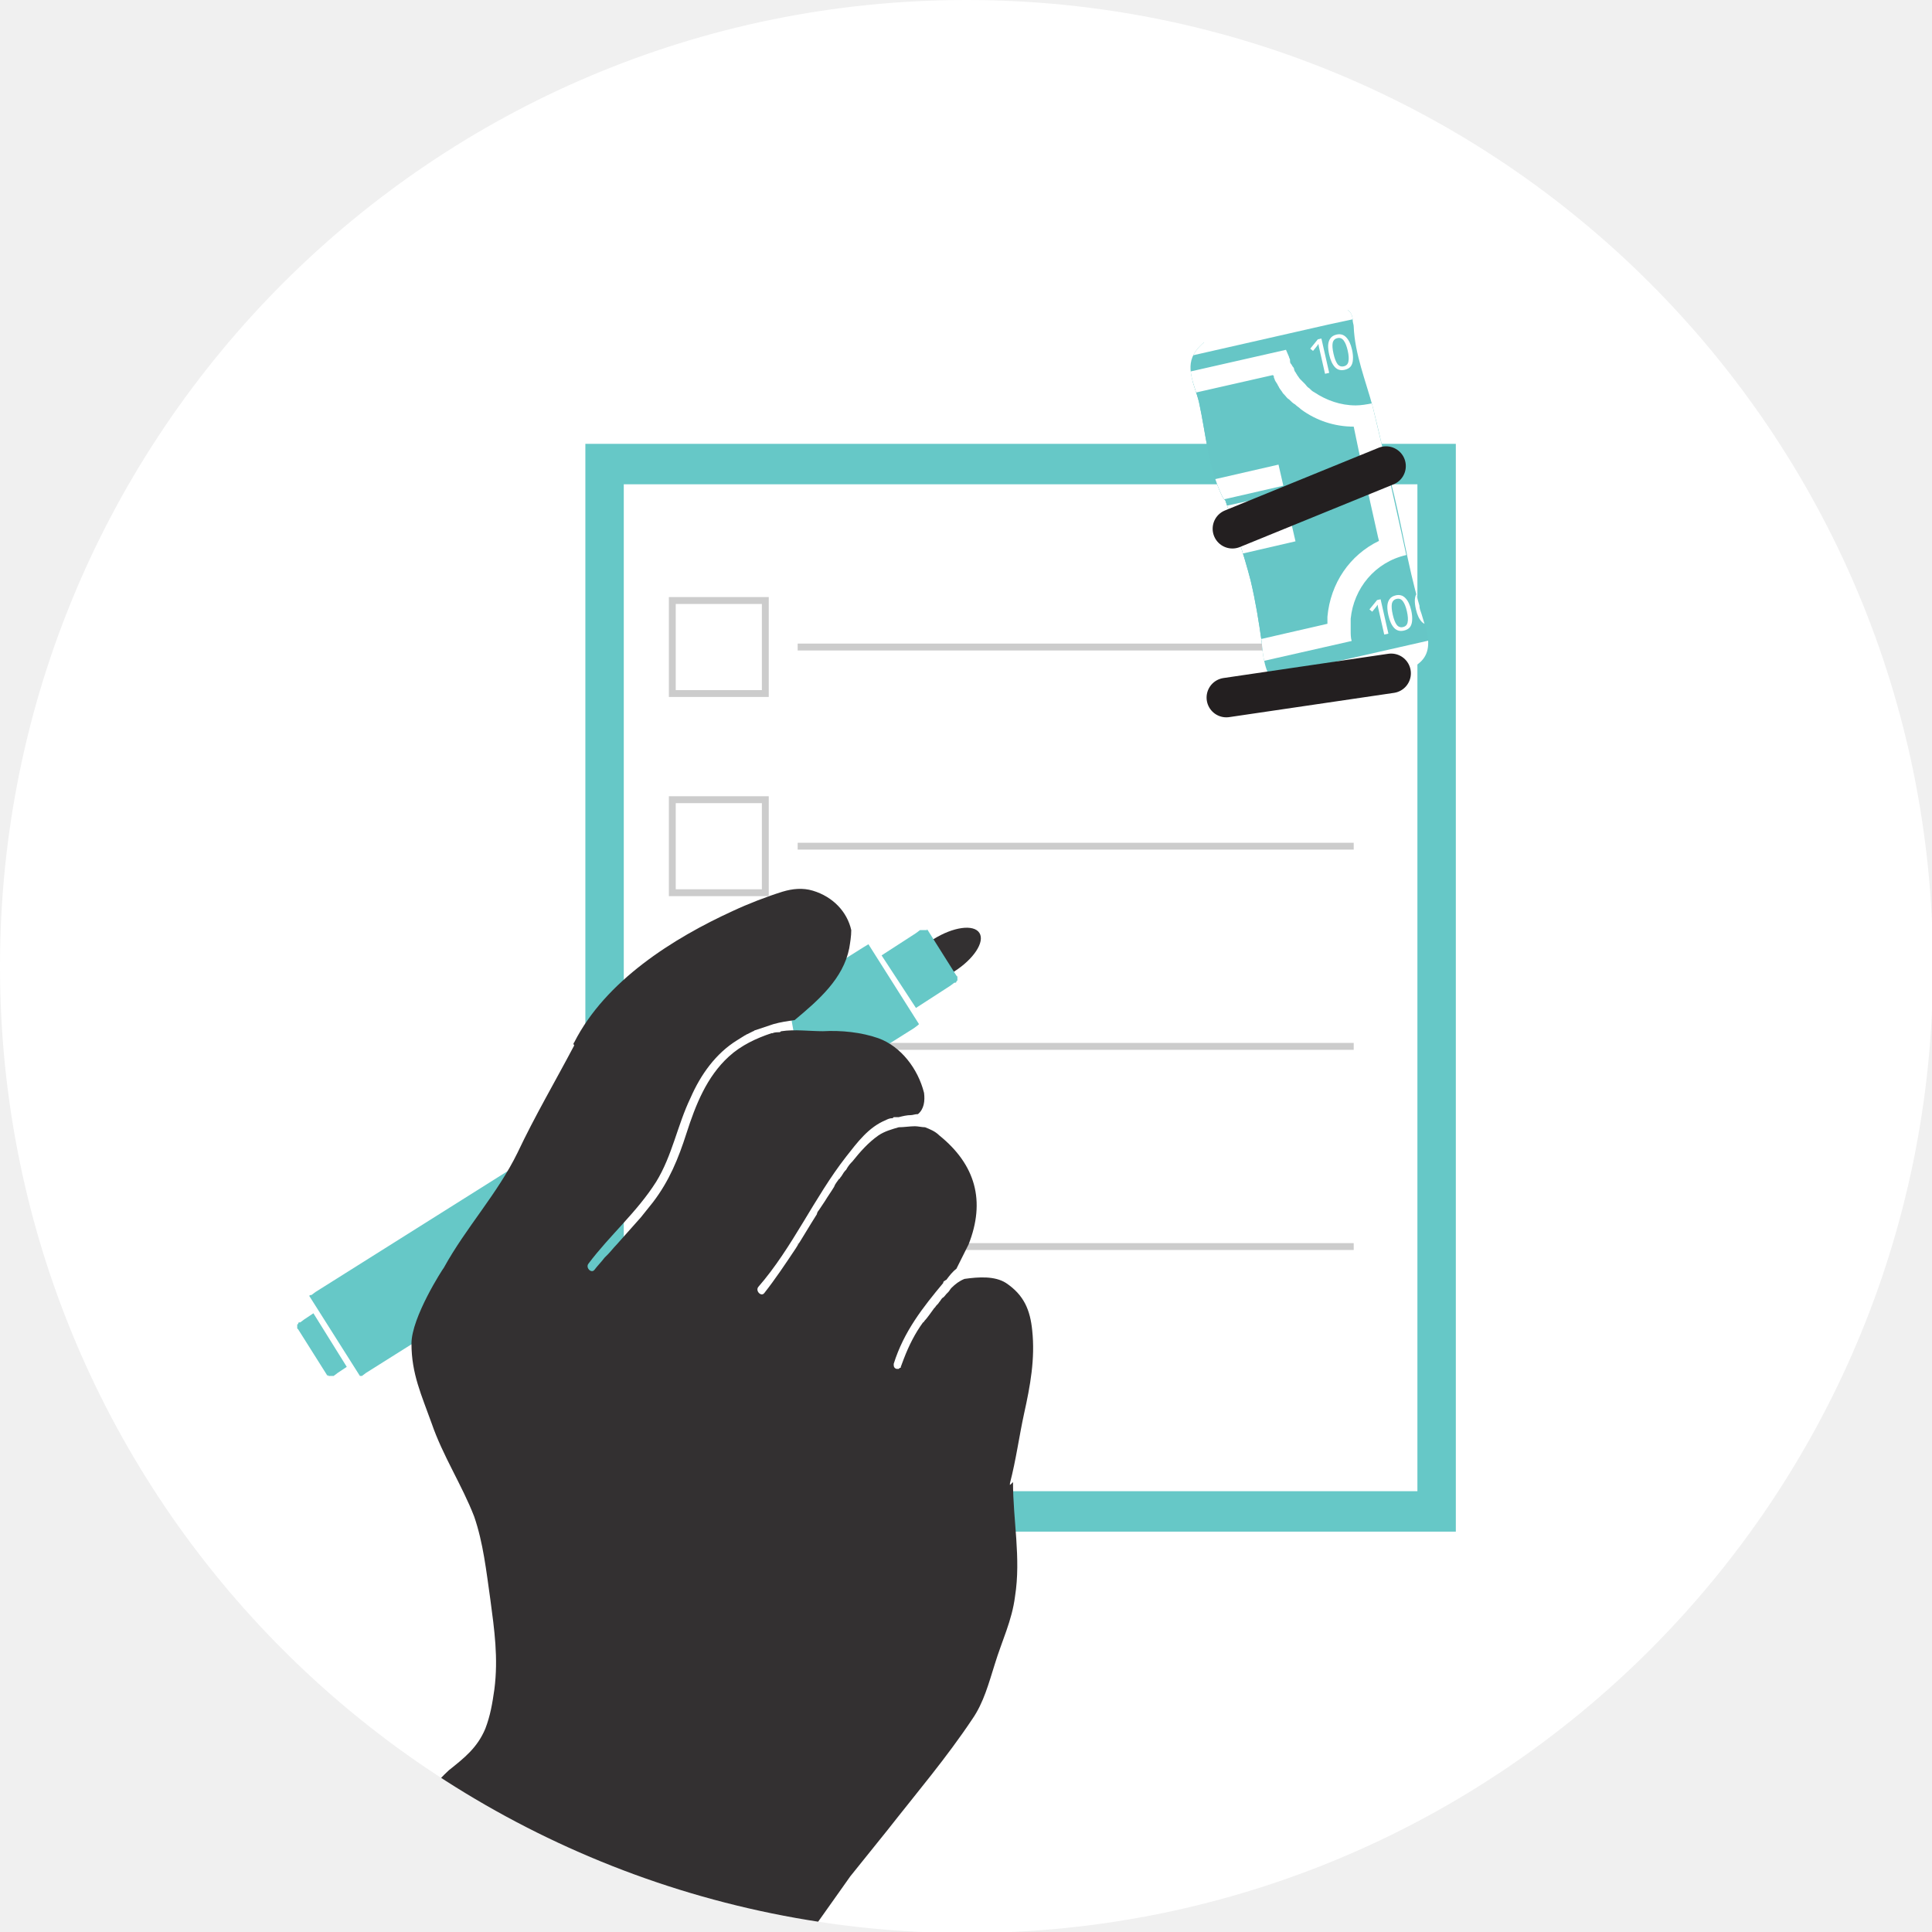
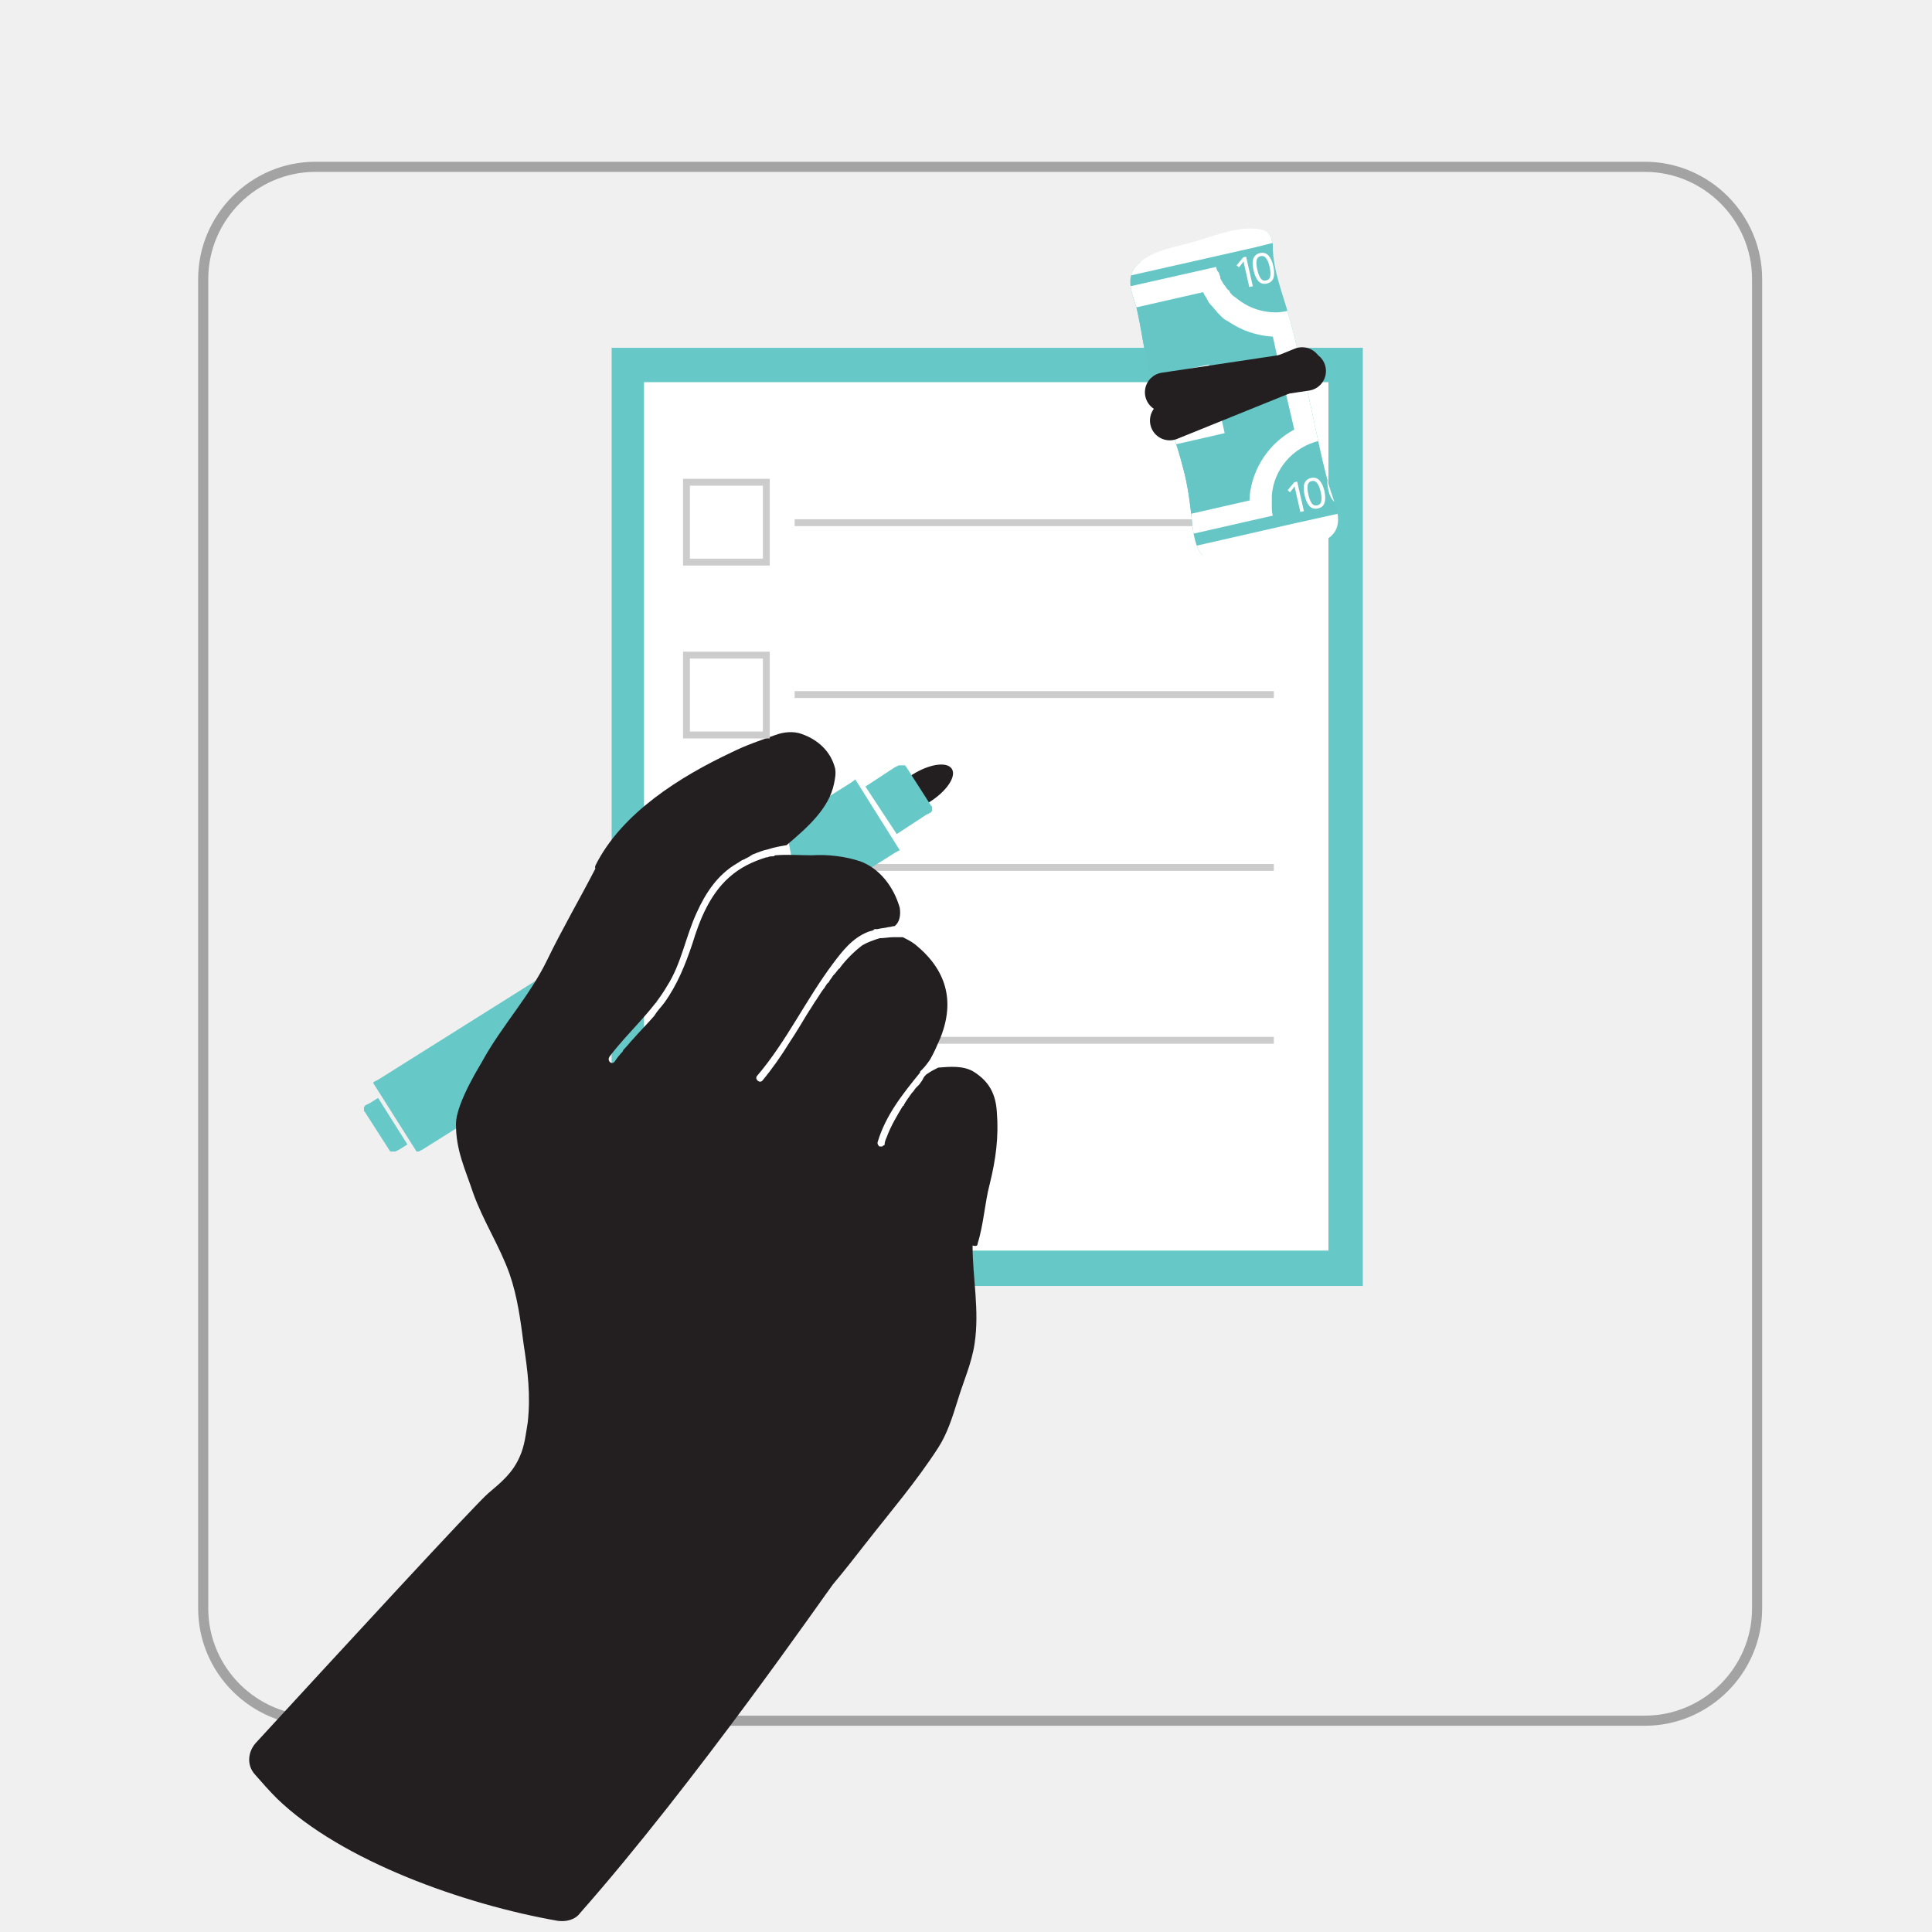
<svg xmlns="http://www.w3.org/2000/svg" xmlns:xlink="http://www.w3.org/1999/xlink" version="1.1" id="Layer_1" x="0px" y="0px" viewBox="0 0 191.1 191.1" style="enable-background:new 0 0 191.1 191.1;" xml:space="preserve">
  <style type="text/css">
- 	.st0{fill:#FFFFFF;}
- 	.st1{clip-path:url(#SVGID_2_);}
- 	.st2{fill:#66C8C7;}
+ 	.st0{fill:none;stroke:#A3A3A3;stroke-miterlimit:10;}
+ 	.st1{fill:#66C8C7;}
+ 	.st2{fill:#FFFFFF;}
	.st3{fill:none;stroke:#CCCCCC;stroke-width:0.68;stroke-miterlimit:10;}
- 	.st4{fill:#333031;}
- 	.st5{clip-path:url(#SVGID_4_);}
+ 	.st4{fill:#231F20;}
+ 	.st5{clip-path:url(#SVGID_2_);}
	.st6{fill:#66C6C6;}
	.st7{font-family:'MyriadPro-Semibold';}
- 	.st8{font-size:4.873px;}
+ 	.st8{font-size:4.202px;}
	.st9{fill:none;stroke:#FFFFFF;stroke-width:2.142;stroke-miterlimit:10;}
	.st10{fill:none;stroke:#231F20;stroke-width:3.907;stroke-linecap:round;stroke-miterlimit:10;}
</style>
-   <circle class="st0" cx="95.6" cy="95.6" r="95.6" />
+   <path class="st0" d="M162.7,170.2H31.2c-6.1,0-11.1-5-11.1-11.1V27.6c0-6.1,5-11.1,11.1-11.1h131.5c6.1,0,11.1,5,11.1,11.1v131.5  C173.8,165.2,168.8,170.2,162.7,170.2z" />
  <g>
    <g>
+       <g>
+         <rect x="60.5" y="34.4" class="st1" width="74.3" height="92.8" />
+         <rect x="63.7" y="37.8" class="st2" width="67.7" height="85.9" />
+         <line class="st3" x1="78.6" y1="51.7" x2="126" y2="51.7" />
+         <line class="st3" x1="78.6" y1="68.7" x2="126" y2="68.7" />
+         <line class="st3" x1="78.6" y1="85.8" x2="126" y2="85.8" />
+         <line class="st3" x1="78.6" y1="102.9" x2="126" y2="102.9" />
+         <g>
+           <ellipse transform="matrix(0.8466 -0.5322 0.5322 0.8466 -27.5334 60.4176)" class="st4" cx="91.1" cy="78" rx="3.6" ry="1.6" />
+           <g>
+             <path class="st1" d="M88.7,82.5l2.9-1.9l0.4-0.2c0,0,0,0,0,0c0,0,0.1,0,0.1-0.1c0,0,0,0,0.1-0.1c0,0,0,0,0-0.1c0,0,0,0,0-0.1       c0,0,0-0.1,0-0.1c0,0,0,0,0-0.1c0,0,0,0,0,0l-0.1-0.1l-2.5-3.9l-0.1-0.1c0,0,0,0,0,0c0,0,0,0,0,0c0,0,0,0-0.1,0c0,0,0,0-0.1,0       c0,0,0,0-0.1,0c0,0-0.1,0-0.1,0c0,0-0.1,0-0.1,0c0,0,0,0-0.1,0l-0.4,0.2l-2.9,1.9L88.7,82.5z" />
+             <path class="st1" d="M84.6,77.1C84.6,77.1,84.6,77.1,84.6,77.1l-0.4,0.3l-46.8,29.4l-0.4,0.2l0,0l0,0c0,0,0,0,0,0       c0,0,0,0-0.1,0.1l4.3,6.8c0,0,0.1,0,0.1,0c0,0,0,0,0.1,0l0,0l0,0l0.4-0.2l46.8-29.4l0.4-0.2c0,0,0,0,0,0c0,0,0,0,0,0L84.6,77.1       C84.6,77.1,84.6,77.1,84.6,77.1z" />
+             <path class="st1" d="M38.5,113.8C38.5,113.8,38.5,113.8,38.5,113.8c0.1,0.1,0.1,0.1,0.1,0.1c0,0,0,0,0.1,0c0,0,0,0,0.1,0       c0,0,0.1,0,0.1,0c0,0,0.1,0,0.1,0c0,0,0,0,0.1,0l0,0l0,0l0.4-0.2l0.8-0.5l-2.9-4.6l-0.8,0.5l-0.4,0.2l0,0l0,0c0,0,0,0,0,0       c0,0-0.1,0-0.1,0.1c0,0,0,0-0.1,0.1c0,0,0,0,0,0.1c0,0,0,0,0,0.1c0,0,0,0.1,0,0.1c0,0,0,0,0,0.1c0,0,0,0,0,0l0.1,0.1l2.5,3.9       L38.5,113.8C38.4,113.8,38.5,113.8,38.5,113.8z" />
+           </g>
+           <polygon class="st2" points="77.7,81.6 78.6,86.5 67.6,99.5 63.7,98.9 66.2,88.3 73.6,82.6     " />
+         </g>
+         <path class="st4" d="M96.7,123c0.6-1.9,0.7-4,1.2-5.9c0.6-2.4,0.9-4.7,0.7-7.1c-0.1-1.7-0.7-3-2.3-4c-1-0.6-2.3-0.5-3.5-0.4     c-0.4,0.2-0.8,0.4-1.2,0.7c-0.1,0.1-0.2,0.2-0.3,0.4l0,0c0,0.1-0.1,0.1-0.1,0.2c-0.1,0.1-0.2,0.3-0.3,0.4     c-0.1,0.1-0.2,0.2-0.3,0.3c-0.1,0.1-0.2,0.3-0.3,0.4c0,0-0.1,0.1-0.1,0.1c-0.2,0.3-0.6,0.8-0.8,1.2c0,0,0,0.1-0.1,0.1l0,0     c-0.6,1-1.2,2-1.6,3.1c0,0,0,0,0,0c-0.1,0.2-0.2,0.5-0.2,0.7c0,0,0,0.1-0.1,0.1c0,0,0,0,0,0c0,0-0.1,0-0.1,0.1c0,0,0,0,0,0     c0,0-0.1,0-0.1,0c0,0,0,0-0.1,0c0,0,0,0,0,0c-0.1,0-0.2,0-0.2-0.1h0c-0.1-0.1-0.1-0.2-0.1-0.3c0.8-2.7,2.5-4.8,4.2-6.9     c0-0.1,0-0.1,0.1-0.2c0,0,0.1-0.1,0.1-0.1c0.3-0.3,0.6-0.7,0.8-1c0.4-0.7,0.7-1.4,1-2.1c1.5-3.7,0.6-6.8-2.5-9.3     c-0.4-0.3-0.8-0.5-1.2-0.7l0,0c-0.3,0-0.6,0-0.9,0c-0.5,0-0.9,0.1-1.4,0.1c-0.6,0.2-1.2,0.4-1.7,0.7c-0.8,0.6-1.6,1.4-2.2,2.2     c0,0,0,0.1-0.1,0.1c-0.2,0.2-0.3,0.4-0.5,0.6c0,0-0.1,0.1-0.1,0.1c-0.1,0.2-0.3,0.4-0.4,0.6c0,0,0,0.1-0.1,0.1     c-0.2,0.2-0.3,0.5-0.5,0.7c-0.3,0.4-0.5,0.8-0.8,1.2c-0.2,0.3-0.3,0.5-0.5,0.8c-0.1,0.1-0.1,0.2-0.2,0.3c-0.6,1-1.2,2-1.8,2.9     l0,0c-0.8,1.3-1.7,2.6-2.7,3.8c-0.3,0.3-0.8-0.2-0.5-0.5c2.9-3.4,4.8-7.5,7.5-11.1c0.9-1.2,1.9-2.5,3.4-3.1     c0.2-0.1,0.4-0.1,0.6-0.2c0,0,0,0,0,0c0,0,0.1-0.1,0.1-0.1c0,0,0.1,0,0.1,0c0.1,0,0.1,0,0.2,0c0.4-0.1,0.7-0.1,1.1-0.2     c0.2,0,0.4-0.1,0.6-0.1c0.5-0.4,0.6-1.1,0.5-1.8c-0.6-2.1-2-3.9-3.9-4.6c-1.5-0.5-3.2-0.7-4.8-0.6c-1.1,0-2.4-0.1-3.6,0     c-0.1,0-0.1,0.1-0.2,0.1c-0.2,0-0.4,0-0.6,0.1c0,0-0.1,0-0.1,0c-1.3,0.4-2.6,1-3.7,2c-1.9,1.7-2.9,4.2-3.6,6.5     c-0.7,2.1-1.5,4.1-2.8,5.9c-0.3,0.4-0.7,0.8-1,1.3c-0.7,0.8-1.4,1.5-2.1,2.3c-0.3,0.3-0.5,0.6-0.8,0.9c-0.1,0.1-0.2,0.2-0.2,0.3     c-0.3,0.3-0.6,0.7-0.8,1c-0.3,0.4-0.8-0.1-0.5-0.5c1.8-2.4,4.2-4.4,5.7-7c1.4-2.2,1.8-4.8,2.9-7.2c0.9-2,2.1-3.8,4-4.9     c0.2-0.1,0.4-0.3,0.7-0.4c0.1,0,0.1-0.1,0.2-0.1c0.2-0.1,0.4-0.2,0.5-0.3c0.1,0,0.1-0.1,0.2-0.1c0.5-0.2,1-0.4,1.5-0.5     c0.6-0.2,1.2-0.3,1.8-0.4c2-1.7,4.2-3.6,4.7-6.1c0.1-0.5,0.2-1,0.1-1.5c-0.4-1.6-1.6-2.8-3.3-3.4c-0.8-0.3-1.8-0.2-2.6,0.1     c-1.4,0.5-2.9,1-4.3,1.7c-5.1,2.4-10.9,6-13.5,11.2c0,0.1-0.1,0.2,0,0.3c-1.6,3.1-3.3,6-4.8,9.1c-1.7,3.5-4.4,6.4-6.3,9.8     c0,0.1-2.7,4.2-2.7,6.4c0,2.6,0.9,4.4,1.7,6.8c1,2.8,2.6,5.2,3.6,8c0.8,2.3,1.1,4.7,1.4,7c0.4,2.6,0.7,5,0.4,7.7     c-0.2,1.2-0.3,2.3-0.8,3.4c-0.7,1.6-1.8,2.5-3.1,3.6c-1.2,1-15,16-23,24.7c-0.8,0.9-0.9,2.2-0.1,3.1c0.7,0.8,1.4,1.6,2.2,2.4     c6.4,6.2,18.6,10.5,27.8,12.1c0.8,0.1,1.7-0.1,2.2-0.8c11.3-12.8,24.3-31.6,25-32.5c1.1-1.3,2.1-2.6,3.2-4c2.5-3.2,5-6.1,7.2-9.5     c0.9-1.4,1.4-3,1.9-4.6c0.6-2,1.4-3.7,1.7-5.7c0.5-3.3-0.2-6.5-0.2-9.7C96.6,123.3,96.7,123.2,96.7,123z" />
+         <rect x="67.9" y="47.7" class="st3" width="7.9" height="7.9" />
+         <rect x="67.9" y="64.8" class="st3" width="7.9" height="7.9" />
+       </g>
+     </g>
+     <g>
      <defs>
-         <circle id="SVGID_1_" cx="95.6" cy="95.6" r="95.6" />
+         <path id="SVGID_1_" d="M132,49.7c-0.1-0.3-0.2-0.6-0.3-0.9c-0.1-0.2-0.1-0.4-0.2-0.6c-1-3.5-1.6-7.3-2.5-10.8     c-0.5-2-0.9-4.1-1.5-6.1c-0.6-2.2-1.6-4.6-1.6-6.9c0-0.2,0-0.4-0.1-0.5c0-0.6-0.4-1.1-1.1-1.2c-1.9-0.4-4.3,0.5-6.2,1.1     c-1.9,0.6-4.8,0.9-6.2,2.6c-1.1,1.4-0.1,3,0.2,4.4c0.6,2.7,0.8,5.5,2,8.1c0.1,0.2,0.2,0.3,0.3,0.4c0.7,2.3,1.6,4.5,2.2,6.9     c0.5,1.8,0.7,3.5,0.9,5.3c0.1,1.1,0.3,2.7,1.1,3.5c1.8,1.8,7-0.2,9.1-0.6C131.2,53.7,133.2,53,132,49.7z" />
      </defs>
      <clipPath id="SVGID_2_">
        <use xlink:href="#SVGID_1_" style="overflow:visible;" />
      </clipPath>
-       <g class="st1">
+       <g class="st5">
        <g>
-           <g>
-             <rect x="57.9" y="43.9" class="st2" width="86.1" height="107.6" />
-             <rect x="61.7" y="47.9" class="st0" width="78.5" height="99.6" />
-             <line class="st3" x1="78.9" y1="64" x2="133.9" y2="64" />
-             <line class="st3" x1="78.9" y1="83.7" x2="133.9" y2="83.7" />
-             <line class="st3" x1="78.9" y1="103.5" x2="133.9" y2="103.5" />
-             <line class="st3" x1="78.9" y1="123.3" x2="133.9" y2="123.3" />
-             <g>
-               <ellipse transform="matrix(0.8466 -0.5322 0.5322 0.8466 -35.957 64.1685)" class="st4" cx="93.3" cy="94.5" rx="4.2" ry="1.9" />
-               <g>
-                 <path class="st2" d="M90.6,99.7l3.4-2.2l0.4-0.3c0,0,0,0,0.1,0c0,0,0.1,0,0.1-0.1c0,0,0-0.1,0.1-0.1c0,0,0,0,0-0.1         c0,0,0,0,0-0.1c0,0,0-0.1,0-0.1c0,0,0,0,0-0.1c0,0,0,0,0,0l-0.1-0.1l-2.9-4.6L91.7,92c0,0,0,0,0,0c0,0,0,0-0.1,0         c0,0-0.1,0-0.1,0c0,0,0,0-0.1,0c0,0,0,0-0.1,0c0,0-0.1,0-0.1,0c0,0-0.1,0-0.1,0c0,0,0,0-0.1,0l-0.4,0.3l-3.4,2.2L90.6,99.7z" />
-                 <path class="st2" d="M85.9,93.4C85.9,93.4,85.9,93.4,85.9,93.4l-0.5,0.3l-54.2,34.1l-0.4,0.3l0,0l0,0c0,0,0,0-0.1,0         c0,0-0.1,0-0.1,0.1l5,7.9c0,0,0.1,0,0.1,0c0,0,0,0,0.1,0l0,0l0,0l0.4-0.3l54.2-34.1l0.4-0.3c0,0,0,0,0.1-0.1c0,0,0,0,0,0         L85.9,93.4C85.9,93.4,85.9,93.4,85.9,93.4z" />
-                 <path class="st2" d="M32.4,136C32.4,136,32.4,136,32.4,136c0.1,0.1,0.1,0.1,0.1,0.1c0,0,0,0,0.1,0c0,0,0,0,0.1,0         c0,0,0.1,0,0.1,0c0,0,0.1,0,0.1,0c0,0,0,0,0.1,0l0,0l0,0l0.4-0.3l0.9-0.6l-3.3-5.3l-0.9,0.6l-0.4,0.3l0,0l0,0c0,0,0,0-0.1,0         c0,0-0.1,0-0.1,0.1c0,0,0,0.1-0.1,0.1c0,0,0,0,0,0.1c0,0,0,0,0,0.1c0,0,0,0.1,0,0.1c0,0,0,0,0,0.1c0,0,0,0,0,0l0.1,0.1         l2.9,4.6L32.4,136C32.3,136,32.4,136,32.4,136z" />
-               </g>
-               <polygon class="st0" points="77.9,98.7 78.9,104.3 66.2,119.4 61.7,118.8 64.6,106.4 73.2,99.8       " />
-             </g>
-             <path class="st4" d="M99.9,146.7c0.6-2.3,0.9-4.6,1.4-6.9c0.6-2.7,1.1-5.4,0.8-8.2c-0.2-2-0.8-3.5-2.6-4.7       c-1.1-0.7-2.7-0.6-4.1-0.4c-0.5,0.2-0.9,0.5-1.3,0.9c-0.1,0.1-0.2,0.3-0.3,0.4l0,0c-0.1,0.1-0.1,0.1-0.2,0.2       c-0.1,0.1-0.2,0.3-0.4,0.4c-0.1,0.1-0.2,0.3-0.3,0.4c-0.1,0.2-0.3,0.3-0.4,0.5c0,0-0.1,0.1-0.1,0.1c-0.3,0.4-0.7,1-1,1.3       c0,0,0,0.1-0.1,0.1l0,0c-0.8,1.1-1.4,2.3-1.9,3.6c0,0,0,0,0,0c-0.1,0.3-0.2,0.5-0.3,0.8c0,0.1,0,0.1-0.1,0.1c0,0,0,0,0,0       c0,0-0.1,0.1-0.1,0.1c0,0,0,0,0,0c0,0-0.1,0-0.1,0c0,0,0,0-0.1,0c0,0,0,0,0,0c-0.1,0-0.2-0.1-0.2-0.1h0       c-0.1-0.1-0.1-0.2-0.1-0.4c1-3.2,2.9-5.6,4.9-8c0-0.1,0-0.1,0.1-0.2c0.1,0,0.1-0.1,0.2-0.1c0.3-0.4,0.6-0.8,1-1.1       c0.4-0.8,0.8-1.6,1.2-2.4c1.7-4.3,0.7-7.9-2.9-10.8c-0.4-0.4-0.9-0.6-1.4-0.8l0,0c-0.3,0-0.7-0.1-1-0.1c-0.5,0-1.1,0.1-1.6,0.1       c-0.7,0.2-1.4,0.4-2,0.8c-1,0.7-1.8,1.6-2.6,2.6c0,0-0.1,0.1-0.1,0.1c-0.2,0.2-0.4,0.5-0.5,0.7c0,0-0.1,0.1-0.1,0.1       c-0.2,0.2-0.3,0.5-0.5,0.7c0,0,0,0.1-0.1,0.1c-0.2,0.3-0.4,0.5-0.5,0.8c-0.3,0.5-0.6,0.9-0.9,1.4c-0.2,0.3-0.4,0.6-0.6,0.9       c-0.1,0.1-0.2,0.3-0.2,0.4c-0.7,1.1-1.4,2.3-2.1,3.4l0,0c-1,1.5-2,3-3.1,4.4c-0.3,0.4-0.9-0.2-0.6-0.6       c3.4-3.9,5.5-8.8,8.7-12.9c1.1-1.4,2.2-2.9,3.9-3.6c0.2-0.1,0.4-0.2,0.7-0.2c0,0,0,0,0,0c0,0,0.1-0.1,0.1-0.1c0,0,0.1,0,0.2,0       c0.1,0,0.2,0,0.3,0c0.4-0.1,0.8-0.2,1.2-0.2c0.2,0,0.4-0.1,0.7-0.1c0.6-0.5,0.7-1.3,0.6-2.1c-0.6-2.4-2.3-4.6-4.5-5.4       c-1.7-0.6-3.7-0.8-5.5-0.7c-1.3,0-2.8-0.2-4.1,0c-0.1,0-0.1,0.1-0.2,0.1c-0.2,0-0.5,0-0.7,0.1c0,0-0.1,0-0.1,0       c-1.5,0.5-3,1.2-4.2,2.3c-2.2,2-3.3,4.8-4.2,7.6c-0.8,2.5-1.7,4.7-3.3,6.8c-0.4,0.5-0.8,1-1.2,1.5c-0.8,0.9-1.6,1.8-2.4,2.7       c-0.3,0.3-0.6,0.7-0.9,1c-0.1,0.1-0.2,0.2-0.3,0.3c-0.3,0.4-0.7,0.8-1,1.2c-0.3,0.4-0.9-0.2-0.6-0.6c2.1-2.8,4.8-5.1,6.7-8.1       c1.6-2.6,2.1-5.6,3.4-8.3c1-2.3,2.5-4.4,4.6-5.7c0.3-0.2,0.5-0.3,0.8-0.5c0.1,0,0.1-0.1,0.2-0.1c0.2-0.1,0.4-0.2,0.6-0.3       c0.1,0,0.1-0.1,0.2-0.1c0.6-0.2,1.2-0.4,1.8-0.6c0.7-0.2,1.4-0.3,2.1-0.4c2.4-2,4.8-4.1,5.4-7.1c0.1-0.6,0.2-1.2,0.2-1.8       c-0.4-1.8-1.8-3.3-3.8-3.9c-1-0.3-2-0.2-3,0.1c-1.6,0.5-3.4,1.2-4.9,1.9c-5.9,2.7-12.6,6.9-15.7,13c-0.1,0.1-0.1,0.2,0,0.3       c-1.9,3.6-3.9,7-5.6,10.6c-2,4.1-5.1,7.4-7.3,11.4c-0.1,0.1-3.2,4.9-3.2,7.5c0,3,1,5.1,2,7.9c1.1,3.2,3,6.1,4.2,9.2       c0.9,2.6,1.2,5.4,1.6,8.2c0.4,3,0.8,5.8,0.4,8.9c-0.2,1.4-0.4,2.6-0.9,3.9c-0.8,1.9-2.1,2.9-3.6,4.1       c-1.4,1.2-17.4,18.6-26.7,28.7c-0.9,1-1,2.6-0.1,3.6c0.8,1,1.7,1.9,2.6,2.8c7.4,7.2,21.5,12.1,32.3,14c0.9,0.2,1.9-0.2,2.6-0.9       c13.1-14.8,28.2-36.6,29-37.7c1.2-1.5,2.5-3.1,3.7-4.6c2.9-3.7,5.8-7.1,8.4-11c1.1-1.6,1.6-3.5,2.2-5.4c0.7-2.3,1.7-4.3,2-6.7       c0.6-3.8-0.2-7.5-0.2-11.3C99.8,147,99.9,146.9,99.9,146.7z" />
-             <rect x="66.5" y="59.4" class="st3" width="9.2" height="9.2" />
-             <rect x="66.5" y="79.1" class="st3" width="9.2" height="9.2" />
-           </g>
+           <path class="st6" d="M65.6,67c-0.4,0-0.7-0.3-0.8-0.6L58.6,39c0-0.2,0-0.4,0.1-0.6s0.3-0.3,0.5-0.3l68.1-15.5c0.1,0,0.1,0,0.2,0      c0.4,0,0.7,0.3,0.8,0.6l6.2,27.4c0,0.2,0,0.4-0.1,0.6c-0.1,0.2-0.3,0.3-0.5,0.3L65.8,67C65.7,67,65.7,67,65.6,67z" />
+           <path class="st2" d="M127.2,23.7l1.6,7.2l3.8,16.6l0.7,3.1l-5.4,1.2L69.1,65.2l-3.3,0.7l-1.6-7.2l-3.8-16.6l-0.7-3.1l5.4-1.2      L124,24.5L127.2,23.7 M127.5,21.5c-0.1,0-0.3,0-0.4,0l-3.5,0.8L64.7,35.7L59,37c-1,0.2-1.6,1.2-1.4,2.2l0.8,3.4l3.8,16.6      l1.7,7.5c0.2,0.9,1,1.4,1.8,1.4c0.1,0,0.3,0,0.4,0l3.5-0.8l58.8-13.3l5.7-1.3c1-0.2,1.6-1.2,1.4-2.2l-0.8-3.4L131,30.4l-1.7-7.5      C129.1,22.1,128.3,21.5,127.5,21.5L127.5,21.5z" />
        </g>
        <g>
-           <defs>
-             <path id="SVGID_3_" d="M140.9,61.7c-0.1-0.3-0.2-0.7-0.3-1c-0.1-0.3-0.2-0.5-0.2-0.8c-1.2-4.1-1.8-8.4-2.9-12.5       c-0.6-2.4-1.1-4.7-1.7-7.1c-0.7-2.6-1.8-5.3-1.9-8c0-0.2-0.1-0.4-0.1-0.6c0-0.7-0.4-1.2-1.3-1.4c-2.2-0.4-5,0.6-7.1,1.3       c-2.2,0.7-5.6,1-7.1,3.1c-1.2,1.6-0.1,3.4,0.3,5.1c0.7,3.2,0.9,6.4,2.3,9.3c0.1,0.2,0.2,0.3,0.3,0.4c0.9,2.6,1.8,5.2,2.5,7.9       c0.5,2.1,0.8,4,1.1,6.1c0.1,1.3,0.3,3.1,1.3,4.1c2.1,2.1,8.1-0.3,10.5-0.7C139.9,66.3,142.2,65.5,140.9,61.7z" />
-           </defs>
-           <clipPath id="SVGID_4_">
-             <use xlink:href="#SVGID_3_" style="overflow:visible;" />
-           </clipPath>
-           <g class="st5">
-             <g>
-               <path class="st6" d="M63.8,82c-0.5,0-0.9-0.4-1-0.8l-7.2-31.8c-0.1-0.6,0.2-1.2,0.8-1.3l78.9-17.9c0.1,0,0.2,0,0.2,0        c0.5,0,0.9,0.4,1,0.8l7.2,31.8c0.1,0.3,0,0.6-0.1,0.8S143.3,64,143,64L64.1,81.9C64,82,63.9,82,63.8,82z" />
-               <path class="st0" d="M135.6,31.2L135.6,31.2l2,8.6l4.4,19.3l0.9,3.9l-6.6,1.5L68,80l-4.1,0.9l-2-8.6L57.5,53l-0.9-3.9l6.6-1.5        l68.2-15.5L135.6,31.2 M135.6,29c-0.2,0-0.3,0-0.5,0.1L131,30L62.8,45.5L56.1,47c-1.2,0.3-1.9,1.4-1.6,2.6l0.9,3.9l4.4,19.3        l2,8.6c0.2,1,1.1,1.7,2.1,1.7c0.2,0,0.3,0,0.5-0.1l4.1-0.9l68.2-15.5l6.6-1.5c1.2-0.3,1.9-1.4,1.6-2.6l-0.9-3.9l-4.4-19.3        l-2-8.6C137.4,29.7,136.5,29,135.6,29L135.6,29z" />
-             </g>
-             <g>
-               <path class="st6" d="M72.3,76.2c0-0.1-0.1-0.2-0.1-0.3c-0.1-0.1-0.1-0.2-0.2-0.4c0,0-0.1-0.2-0.2-0.3        c-0.1-0.2-0.2-0.3-0.3-0.5l-0.1-0.2c-0.1-0.2-0.2-0.3-0.4-0.5L71,73.9c-0.1-0.2-0.3-0.3-0.4-0.5c-0.2-0.2-0.4-0.4-0.6-0.5        c-0.2-0.2-0.4-0.3-0.6-0.5c-1.4-1-3-1.5-4.7-1.5c-0.2,0-0.5,0-0.7,0l-3-13c2.9-1.1,5-3.8,5.3-6.9c0-0.4,0-0.7,0-1.2        c0,0,0-0.3,0-0.3l60.2-13.7l0.1,0.1c0,0.1,0.1,0.2,0.1,0.3c0.1,0.1,0.1,0.2,0.2,0.4L127,37c0.1,0.2,0.2,0.3,0.3,0.5l0.1,0.2        c0.1,0.2,0.2,0.3,0.4,0.5l0.1,0.1c0.1,0.2,0.3,0.3,0.4,0.5c0.2,0.2,0.4,0.4,0.6,0.5c0.2,0.2,0.4,0.3,0.6,0.5        c1.4,1,3,1.5,4.7,1.5c0.2,0,0.5,0,0.7,0l3,13c-2.9,1.1-5,3.8-5.3,6.9c0,0.4,0,0.7,0,1.1c0,0.1,0,0.3,0,0.3L72.3,76.3        L72.3,76.2z" />
-               <path class="st0" d="M125.9,37.1C125.9,37.1,125.9,37.2,125.9,37.1l0.1,0.1l0,0.1c0,0.1,0.1,0.2,0.1,0.3        c0.1,0.2,0.2,0.3,0.3,0.5c0,0.1,0.1,0.1,0.1,0.2c0.1,0.2,0.3,0.4,0.4,0.6l0.1,0.1c0.2,0.2,0.3,0.4,0.5,0.5l0,0l0,0        c0.2,0.2,0.4,0.4,0.6,0.5c0.2,0.2,0.4,0.3,0.6,0.5c1.5,1.1,3.3,1.7,5.2,1.7l0.5,2.4l1.9,8.5l0.1,0.4c-2.9,1.4-4.8,4.2-5.1,7.5        c0,0.2,0,0.5,0,0.7L73,75.1c0,0,0,0,0-0.1l0-0.1l0-0.1c0-0.1-0.1-0.2-0.1-0.3c-0.1-0.2-0.2-0.3-0.3-0.5c0-0.1-0.1-0.1-0.1-0.2        c-0.1-0.2-0.3-0.4-0.4-0.6l-0.1-0.1c-0.2-0.2-0.3-0.4-0.5-0.5l0,0l0,0c-0.2-0.2-0.4-0.4-0.6-0.6c-0.2-0.2-0.4-0.3-0.6-0.5        c-1.5-1.1-3.3-1.7-5.2-1.7l-0.5-2.4L62.3,59l-0.1-0.4c2.9-1.4,4.8-4.2,5.1-7.5c0-0.2,0-0.5,0-0.7L125.9,37.1 M127.2,34.6        L65.1,48.7c0.1,0.3,0.1,0.7,0.1,1c0,0.1,0,0.1,0,0.2c0,0.3,0,0.7,0,1c-0.3,3-2.4,5.6-5.5,6.3l0.5,2.3l1.9,8.5l1,4.2        c0.5-0.1,1.1-0.2,1.6-0.2c1.5,0,2.9,0.5,4.1,1.3c0.2,0.1,0.3,0.2,0.5,0.4c0,0,0,0,0,0c0.2,0.1,0.3,0.3,0.4,0.4c0,0,0,0,0,0        c0.1,0.1,0.3,0.3,0.4,0.4c0,0,0.1,0.1,0.1,0.1c0.1,0.1,0.2,0.3,0.3,0.4c0,0.1,0.1,0.1,0.1,0.2c0.1,0.1,0.2,0.3,0.2,0.4        c0,0.1,0.1,0.2,0.1,0.2c0.1,0.1,0.1,0.2,0.2,0.3c0.1,0.1,0.1,0.2,0.1,0.4c0,0.1,0.1,0.2,0.1,0.3c0.1,0.2,0.1,0.4,0.2,0.7        l62.2-14.1c-0.1-0.3-0.1-0.7-0.1-1c0-0.1,0-0.1,0-0.2c0-0.3,0-0.7,0-1c0.3-3,2.4-5.6,5.5-6.3l-0.5-2.3l-1.9-8.5l-1-4.2        c-0.5,0.1-1.1,0.2-1.6,0.2c-1.5,0-2.9-0.5-4.1-1.3c-0.2-0.1-0.3-0.2-0.5-0.4c0,0,0,0,0,0c-0.2-0.1-0.3-0.3-0.4-0.4        c0,0,0,0,0,0c-0.1-0.1-0.3-0.3-0.4-0.4c0,0-0.1-0.1-0.1-0.1c-0.1-0.1-0.2-0.3-0.3-0.4c0-0.1-0.1-0.1-0.1-0.2        c-0.1-0.1-0.2-0.3-0.2-0.4c0-0.1-0.1-0.2-0.1-0.2c-0.1-0.1-0.1-0.2-0.2-0.3c-0.1-0.1-0.1-0.2-0.1-0.4c0-0.1-0.1-0.2-0.1-0.3        C127.4,35.1,127.3,34.8,127.2,34.6L127.2,34.6z" />
-             </g>
-             <text transform="matrix(0.9752 -0.2214 0.2214 0.9752 56.9162 53.8042)">
-               <tspan x="0" y="0" class="st0 st7 st8">1</tspan>
-               <tspan x="1.9" y="0" class="st0 st7 st8">00</tspan>
-             </text>
-             <text transform="matrix(0.9752 -0.2214 0.2214 0.9752 129.7833 37.2642)">
-               <tspan x="0" y="0" class="st0 st7 st8">1</tspan>
-               <tspan x="1.9" y="0" class="st0 st7 st8">00</tspan>
-             </text>
-             <text transform="matrix(0.9752 -0.2214 0.2214 0.9752 62.7707 79.5993)">
-               <tspan x="0" y="0" class="st0 st7 st8">1</tspan>
-               <tspan x="1.9" y="0" class="st0 st7 st8">00</tspan>
-             </text>
-             <text transform="matrix(0.9752 -0.2214 0.2214 0.9752 135.6395 63.058)">
-               <tspan x="0" y="0" class="st0 st7 st8">1</tspan>
-               <tspan x="1.9" y="0" class="st0 st7 st8">00</tspan>
-             </text>
-             <ellipse transform="matrix(0.9752 -0.2214 0.2214 0.9752 -9.9515 23.4034)" class="st9" cx="99.4" cy="56.1" rx="8.6" ry="11.7" />
-             <line class="st9" x1="115.1" y1="52.5" x2="127.3" y2="49.8" />
-             <line class="st9" x1="114.5" y1="49.8" x2="126.7" y2="47" />
-             <line class="st9" x1="115.8" y1="55.3" x2="127.9" y2="52.5" />
-             <line class="st9" x1="72.8" y1="62.1" x2="85" y2="59.4" />
-             <line class="st9" x1="72.2" y1="59.4" x2="84.4" y2="56.6" />
-             <line class="st9" x1="73.4" y1="64.9" x2="85.6" y2="62.1" />
-           </g>
+           <path class="st6" d="M73,62.1c0-0.1-0.1-0.2-0.1-0.3c0-0.1-0.1-0.2-0.2-0.3l-0.1-0.3c-0.1-0.1-0.2-0.3-0.2-0.4l-0.1-0.2      c-0.1-0.1-0.2-0.3-0.3-0.4l-0.1-0.1c-0.1-0.1-0.2-0.3-0.4-0.4c-0.2-0.2-0.3-0.3-0.5-0.5c-0.2-0.2-0.3-0.3-0.5-0.4      c-1.2-0.9-2.7-1.3-4.1-1.3c-0.2,0-0.4,0-0.5,0l-2.5-11c2.5-1,4.3-3.3,4.5-6.1c0-0.3,0-0.6,0-1l0-0.1l51.7-11.7v0      c0,0.1,0.1,0.2,0.1,0.3c0,0.1,0.1,0.2,0.2,0.3l0.1,0.3c0.1,0.1,0.2,0.3,0.2,0.4l0.1,0.2c0.1,0.1,0.2,0.3,0.3,0.4l0.1,0.1      c0.1,0.1,0.2,0.3,0.4,0.4c0.2,0.2,0.3,0.3,0.5,0.5c0.2,0.2,0.3,0.3,0.5,0.4c1.2,0.9,2.7,1.3,4.1,1.3c0.2,0,0.4,0,0.5,0l2.5,11      c-2.5,1-4.3,3.3-4.5,6.1c0,0.3,0,0.7,0,1l0,0.1L73,62.1z" />
+           <path class="st2" d="M119,28.9c0,0.1,0.1,0.1,0.1,0.2c0.1,0.2,0.2,0.3,0.3,0.5c0,0.1,0.1,0.1,0.1,0.2c0.1,0.2,0.2,0.3,0.4,0.5      l0.1,0.1c0.1,0.2,0.3,0.3,0.4,0.5l0,0l0,0c0.2,0.2,0.3,0.3,0.5,0.5c0.2,0.2,0.4,0.3,0.6,0.4c1.3,0.9,2.8,1.4,4.4,1.5l0.4,1.8      l1.7,7.3l0,0.1c-2.4,1.3-4.1,3.7-4.4,6.6c0,0.1,0,0.3,0,0.4l-50,11.4c0-0.1-0.1-0.1-0.1-0.2c-0.1-0.2-0.2-0.3-0.3-0.5      c0-0.1-0.1-0.1-0.1-0.2c-0.1-0.2-0.2-0.3-0.4-0.5l-0.1-0.1c-0.1-0.2-0.3-0.3-0.4-0.5l0,0l0,0c-0.2-0.2-0.3-0.3-0.5-0.5      c-0.2-0.2-0.4-0.3-0.6-0.4c-1.3-0.9-2.8-1.4-4.4-1.5l-0.4-1.8l-1.7-7.3l0-0.1c2.4-1.3,4.1-3.7,4.4-6.6c0-0.1,0-0.3,0-0.4      L119,28.9 M120.3,26.4L66.7,38.5c0.1,0.3,0.1,0.6,0.1,0.9c0,0.1,0,0.1,0,0.2c0,0.3,0,0.6,0,0.9c-0.2,2.6-2.1,4.8-4.7,5.4l0.4,2      l1.7,7.3l0.8,3.6c0.5-0.1,0.9-0.2,1.4-0.2c1.3,0,2.5,0.4,3.5,1.1c0.1,0.1,0.3,0.2,0.4,0.3c0,0,0,0,0,0c0.1,0.1,0.3,0.2,0.4,0.3      c0,0,0,0,0,0c0.1,0.1,0.2,0.2,0.3,0.4c0,0,0,0.1,0.1,0.1c0.1,0.1,0.2,0.2,0.3,0.4c0,0,0.1,0.1,0.1,0.1c0.1,0.1,0.1,0.2,0.2,0.3      c0,0.1,0.1,0.1,0.1,0.2c0.1,0.1,0.1,0.2,0.1,0.3c0,0.1,0.1,0.2,0.1,0.3c0,0.1,0.1,0.2,0.1,0.2c0.1,0.2,0.1,0.4,0.2,0.6      l53.6-12.2c-0.1-0.3-0.1-0.6-0.1-0.9c0-0.1,0-0.1,0-0.2c0-0.3,0-0.6,0-0.9c0.2-2.6,2.1-4.8,4.7-5.4l-0.4-2l-1.7-7.3l-0.8-3.6      c-0.5,0.1-0.9,0.2-1.4,0.2c-1.3,0-2.5-0.4-3.5-1.1c-0.1-0.1-0.3-0.2-0.4-0.3c0,0,0,0,0,0c-0.1-0.1-0.3-0.2-0.4-0.3c0,0,0,0,0,0      c-0.1-0.1-0.2-0.2-0.3-0.4c0,0,0-0.1-0.1-0.1c-0.1-0.1-0.2-0.2-0.3-0.4c0,0-0.1-0.1-0.1-0.1c-0.1-0.1-0.1-0.2-0.2-0.3      c0-0.1-0.1-0.1-0.1-0.2c-0.1-0.1-0.1-0.2-0.1-0.3c0-0.1-0.1-0.2-0.1-0.3c0-0.1-0.1-0.2-0.1-0.2      C120.4,26.8,120.3,26.6,120.3,26.4L120.3,26.4z" />
        </g>
-         <line class="st10" x1="121.9" y1="52.3" x2="137.1" y2="46.1" />
-         <line class="st10" x1="121.3" y1="69" x2="137.6" y2="66.6" />
+         <text transform="matrix(0.9752 -0.2214 0.2214 0.9752 59.6319 42.9088)">
+           <tspan x="0" y="0" class="st2 st7 st8">1</tspan>
+           <tspan x="1.7" y="0" class="st2 st7 st8">00</tspan>
+         </text>
+         <text transform="matrix(0.9752 -0.2214 0.2214 0.9752 122.474 28.6435)">
+           <tspan x="0" y="0" class="st2 st7 st8">1</tspan>
+           <tspan x="1.7" y="0" class="st2 st7 st8">00</tspan>
+         </text>
+         <text transform="matrix(0.9752 -0.2214 0.2214 0.9752 64.6817 65.1544)">
+           <tspan x="0" y="0" class="st2 st7 st8">1</tspan>
+           <tspan x="1.7" y="0" class="st2 st7 st8">00</tspan>
+         </text>
+         <text transform="matrix(0.9752 -0.2214 0.2214 0.9752 127.5247 50.8889)">
+           <tspan x="0" y="0" class="st2 st7 st8">1</tspan>
+           <tspan x="1.7" y="0" class="st2 st7 st8">00</tspan>
+         </text>
+         <ellipse transform="matrix(0.9752 -0.2214 0.2214 0.9752 -7.5475 22.4318)" class="st9" cx="96.3" cy="44.9" rx="7.4" ry="10.1" />
+         <line class="st9" x1="109.8" y1="41.8" x2="120.3" y2="39.4" />
+         <line class="st9" x1="109.3" y1="39.4" x2="119.8" y2="37.1" />
+         <line class="st9" x1="110.4" y1="44.2" x2="120.9" y2="41.8" />
+         <line class="st9" x1="73.3" y1="50.1" x2="83.8" y2="47.7" />
+         <line class="st9" x1="72.8" y1="47.7" x2="83.3" y2="45.3" />
+         <line class="st9" x1="73.9" y1="52.5" x2="84.4" y2="50.1" />
      </g>
    </g>
+     <line class="st10" x1="115.7" y1="41.6" x2="128.8" y2="36.3" />
+     <line class="st10" x1="115.2" y1="38.8" x2="129.2" y2="36.7" />
  </g>
</svg>
